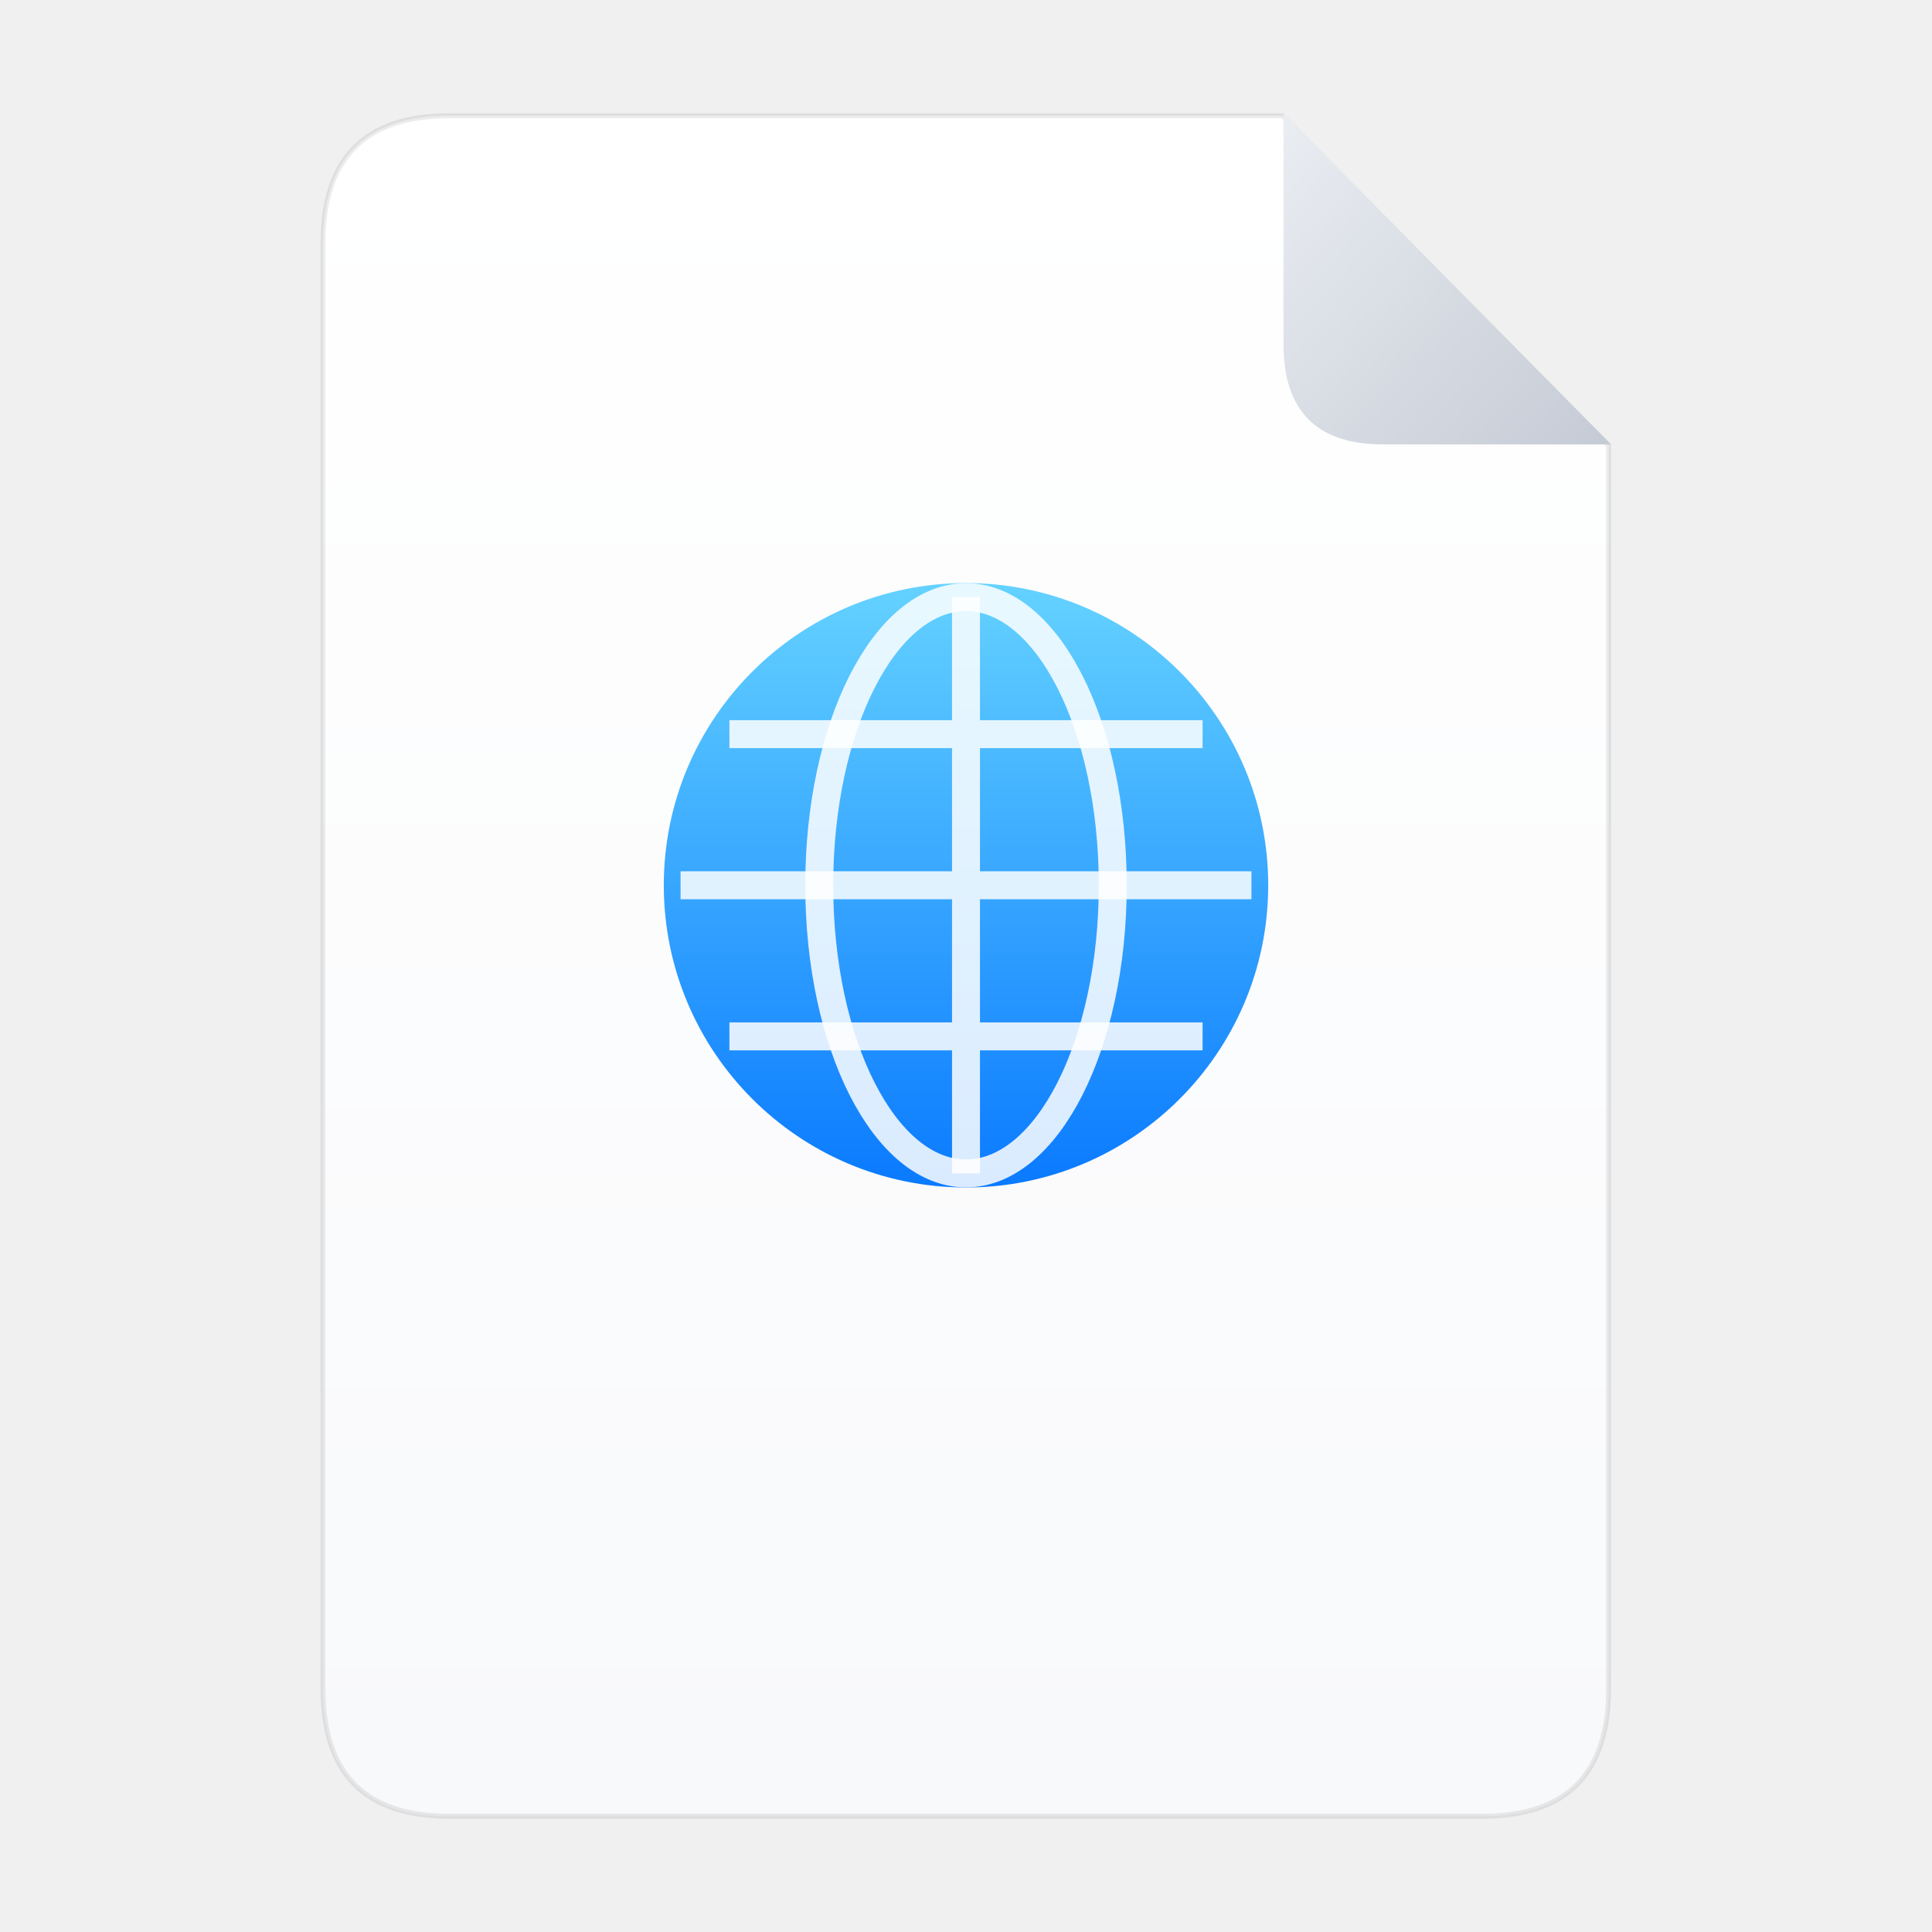
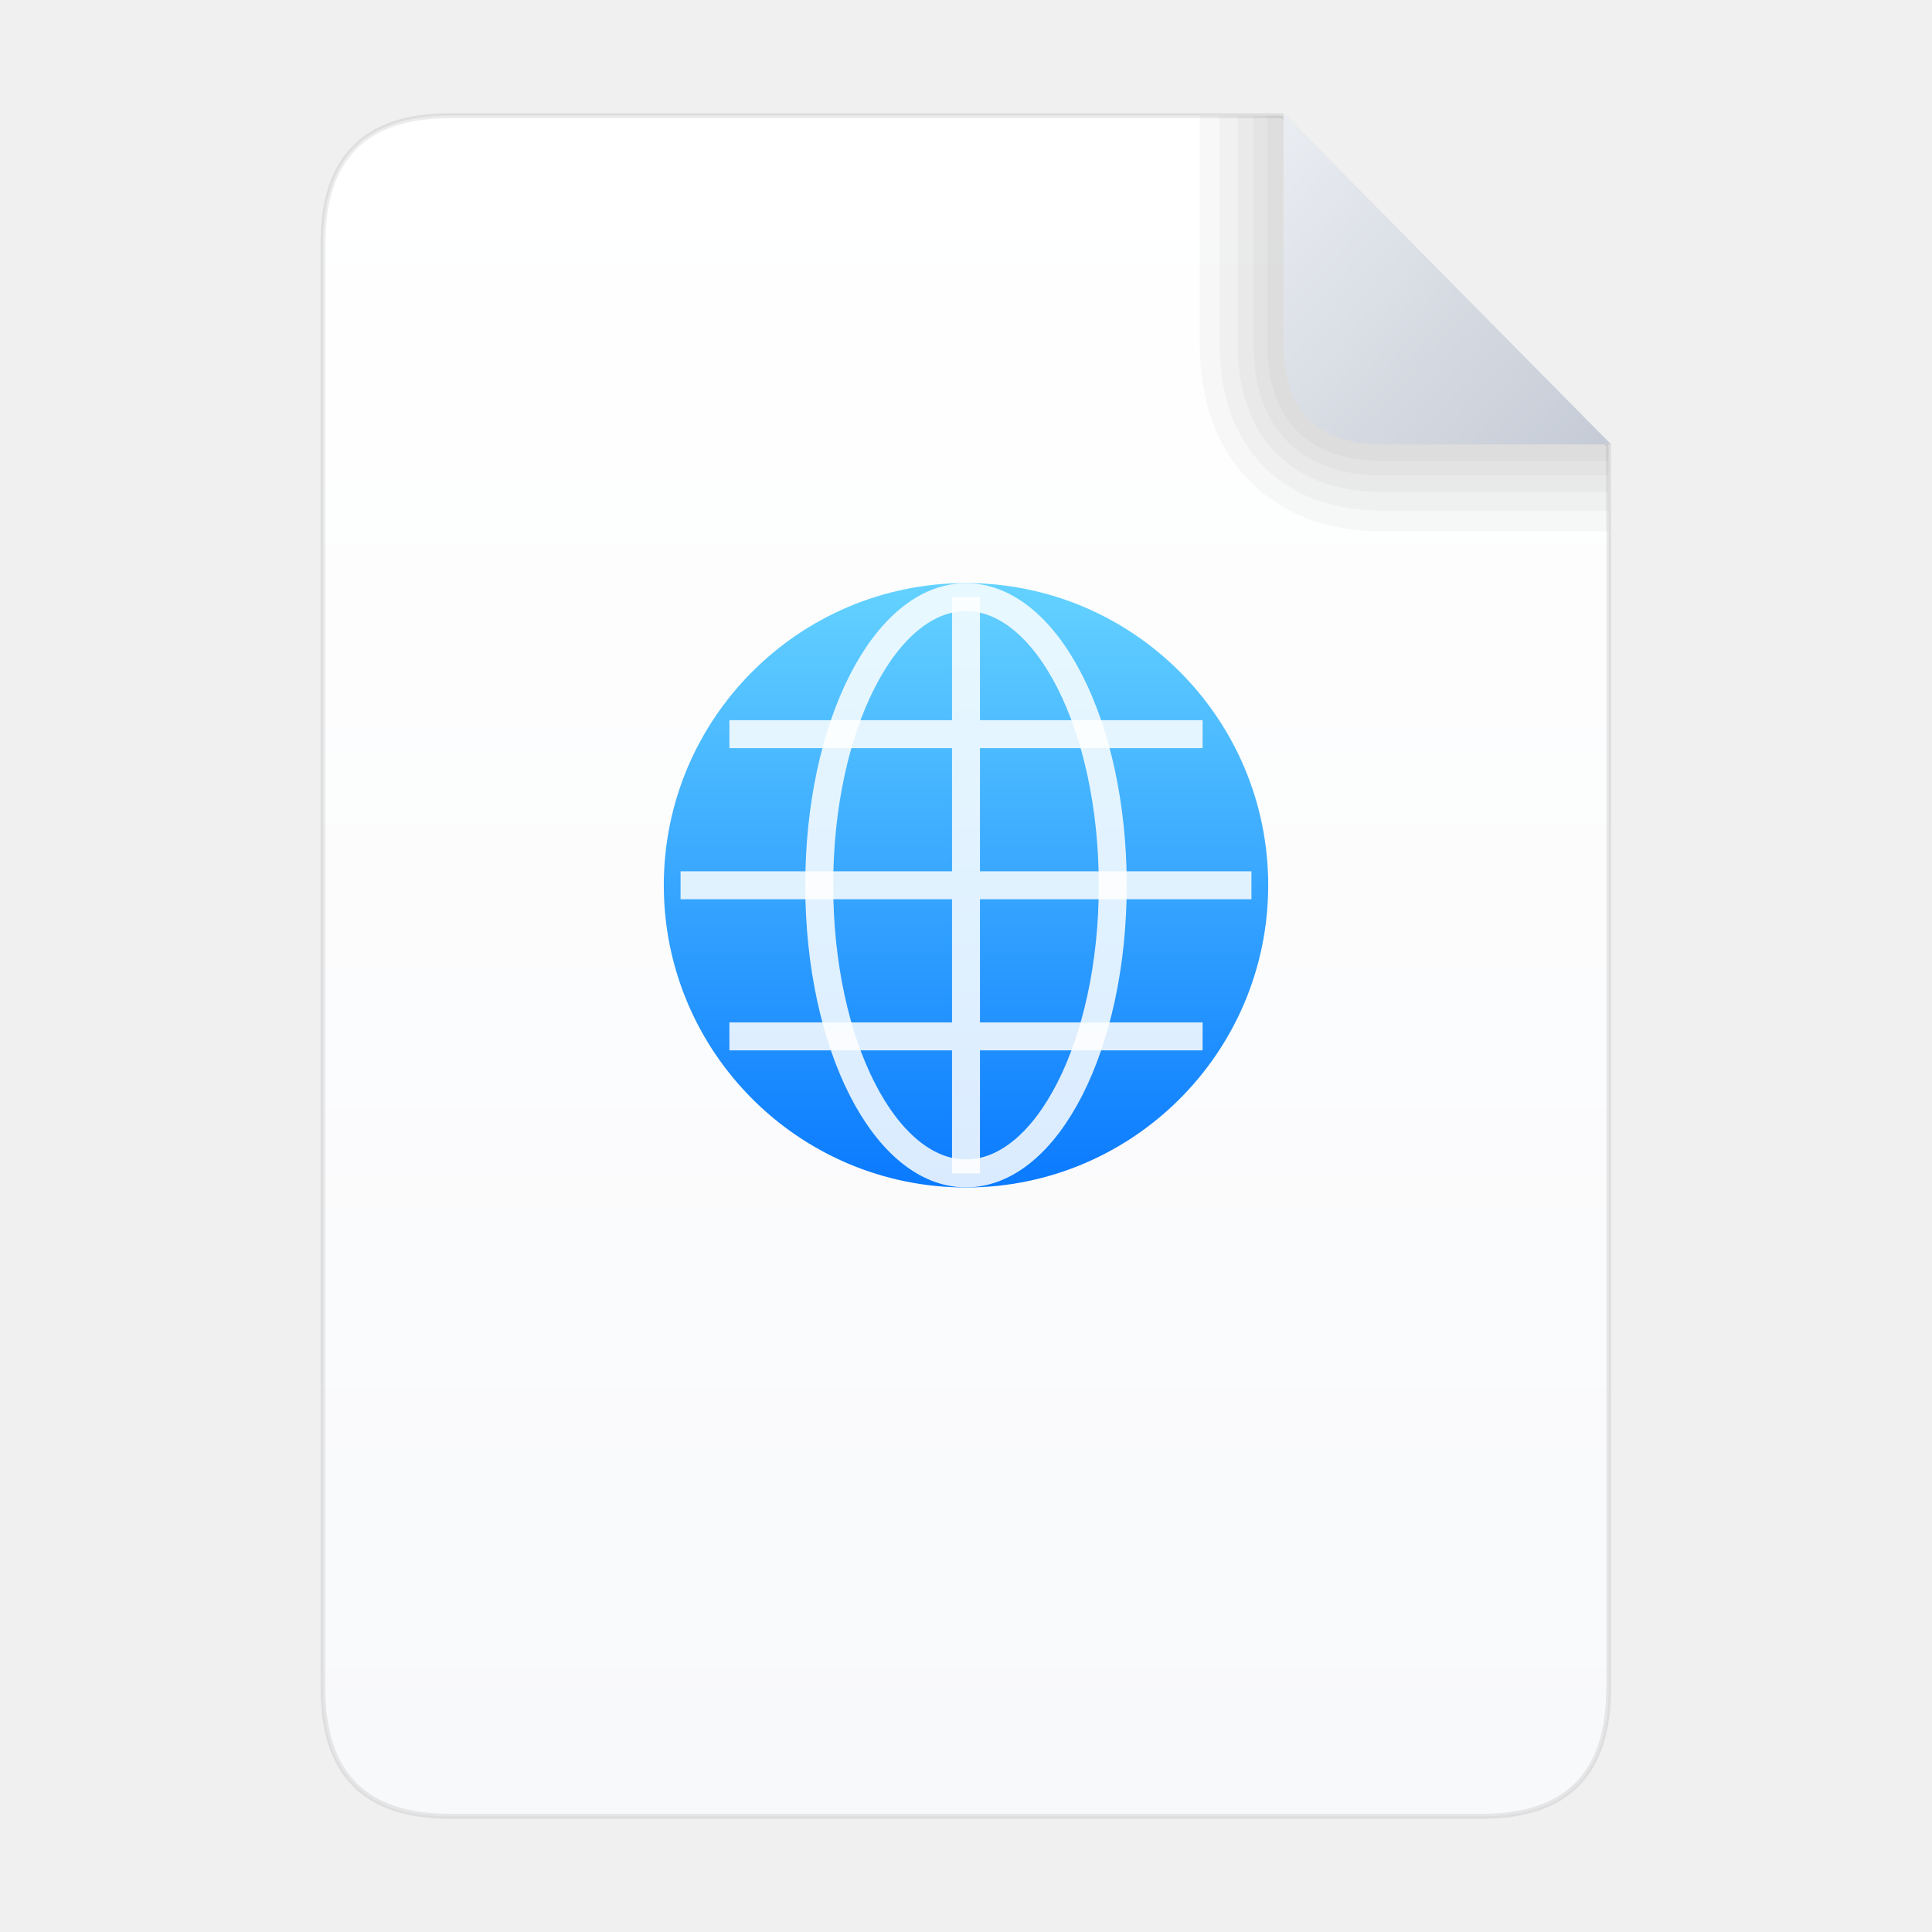
<svg xmlns="http://www.w3.org/2000/svg" xmlns:xlink="http://www.w3.org/1999/xlink" width="1024px" height="1024px" viewBox="0 0 1024 1024" version="1.1">
  <defs>
    <path d="M835.9,260 L835.9,861 C835.9,903 814.3,924 771.1,924 L252.7,924 C209.5,924 187.9,903 187.9,861 L187.9,163 C187.9,121 209.5,100 252.7,100 L671.4,100 Z" id="path-1" />
    <linearGradient x1="50%" y1="0%" x2="50%" y2="100%" id="linearGradient-2">
      <stop stop-color="#FFFFFF" offset="0%" />
      <stop stop-color="#F8F9FB" offset="100%" />
    </linearGradient>
    <linearGradient x1="50%" y1="0%" x2="50%" y2="100%" id="linearGradient-3">
      <stop stop-color="#64D2FF" offset="0%" />
      <stop stop-color="#0A7AFF" offset="100%" />
    </linearGradient>
    <linearGradient x1="0%" y1="5.252%" x2="100%" y2="94.748%" id="linearGradient-4">
      <stop stop-color="#E9ECF1" offset="0%" />
      <stop stop-color="#C6CCD6" offset="100%" />
    </linearGradient>
+     <clipPath id="pageClip">
+       <path d="M670.909,101.21 L834.69,260.511 L834.69,861 C834.69,902.324 813.639,922.79 771.1,922.79 L252.7,922.79 C210.161,922.79 189.11,902.324 189.11,861 L189.11,163 C189.11,121.676 210.161,101.21 252.7,101.21 Z" transform="matrix(0.962144, 0, 0, 1, 19.3825, 0)" />
+     </clipPath>
  </defs>
  <g id="icon" transform="matrix(1.097087, 0, 0, 1.097087, -49.70874, -49.70874)" stroke="none" fill="none" xlink:href="#path-1">
    <path d="M670.909,101.21 L834.69,260.511 L834.69,861 C834.69,902.324 813.639,922.79 771.1,922.79 L252.7,922.79 C210.161,922.79 189.11,902.324 189.11,861 L189.11,163 C189.11,121.676 210.161,101.21 252.7,101.21 Z" id="Page" transform="matrix(0.962144, 0, 0, 1, 19.3825, 0)" stroke-opacity="0.078" stroke="#000000" stroke-width="2.42" fill="url(#linearGradient-2)" fill-rule="evenodd" />
    <path d="M512,327 C592.6,327 658,392.4 658,473 C658,553.6 592.6,619 512,619 C431.4,619 366,553.6 366,473 C366,392.4 431.4,327 512,327 Z" id="Globe" fill="url(#linearGradient-3)" fill-rule="evenodd" />
    <path d="M512,333.8 C551.2,333.8 582.9,396.1 582.9,473 C582.9,549.9 551.2,612.2 512,612.2 C472.8,612.2 441.1,549.9 441.1,473 C441.1,396.1 472.8,333.8 512,333.8 Z" id="Meridian" stroke-opacity="0.851" stroke="#FFFFFF" stroke-width="13.5" />
    <path d="M512,333.8 L512,612.2 M374.1,473 L649.9,473 M397.7,400 L626.3,400 M397.7,546 L626.3,546" id="Grid" stroke-opacity="0.851" stroke="#FFFFFF" stroke-width="13.5" />
+     <g id="Fold-shadow" clip-path="url(#pageClip)">
+       <path d="M671.4,100 L835.9,260 L721.3,260 C688.1,260 671.4,243.8 671.4,211.5 L671.4,100 Z" transform="matrix(0.962144, 0, 0, 1, 19.3825, 0)" stroke="#000000" stroke-opacity="0.03" stroke-width="84" stroke-linejoin="round" />
+       <path d="M671.4,100 L835.9,260 L721.3,260 C688.1,260 671.4,243.8 671.4,211.5 L671.4,100 Z" transform="matrix(0.962144, 0, 0, 1, 19.3825, 0)" stroke="#000000" stroke-opacity="0.03" stroke-width="64" stroke-linejoin="round" />
+       <path d="M671.4,100 L835.9,260 L721.3,260 C688.1,260 671.4,243.8 671.4,211.5 L671.4,100 Z" transform="matrix(0.962144, 0, 0, 1, 19.3825, 0)" stroke="#000000" stroke-opacity="0.03" stroke-width="46" stroke-linejoin="round" />
+       <path d="M671.4,100 L835.9,260 L721.3,260 C688.1,260 671.4,243.8 671.4,211.5 L671.4,100 Z" transform="matrix(0.962144, 0, 0, 1, 19.3825, 0)" stroke="#000000" stroke-opacity="0.03" stroke-width="30" stroke-linejoin="round" />
+       <path d="M671.4,100 L835.9,260 L721.3,260 C688.1,260 671.4,243.8 671.4,211.5 L671.4,100 Z" transform="matrix(0.962144, 0, 0, 1, 19.3825, 0)" stroke="#000000" stroke-opacity="0.03" stroke-width="16" stroke-linejoin="round" />
+     </g>
    <path d="M671.4,100 L835.9,260 L721.3,260 C688.1,260 671.4,243.8 671.4,211.5 L671.4,100 Z" id="Corner" transform="matrix(0.962144, 0, 0, 1, 19.3825, 0)" fill="url(#linearGradient-4)" fill-rule="evenodd" />
  </g>
</svg>
